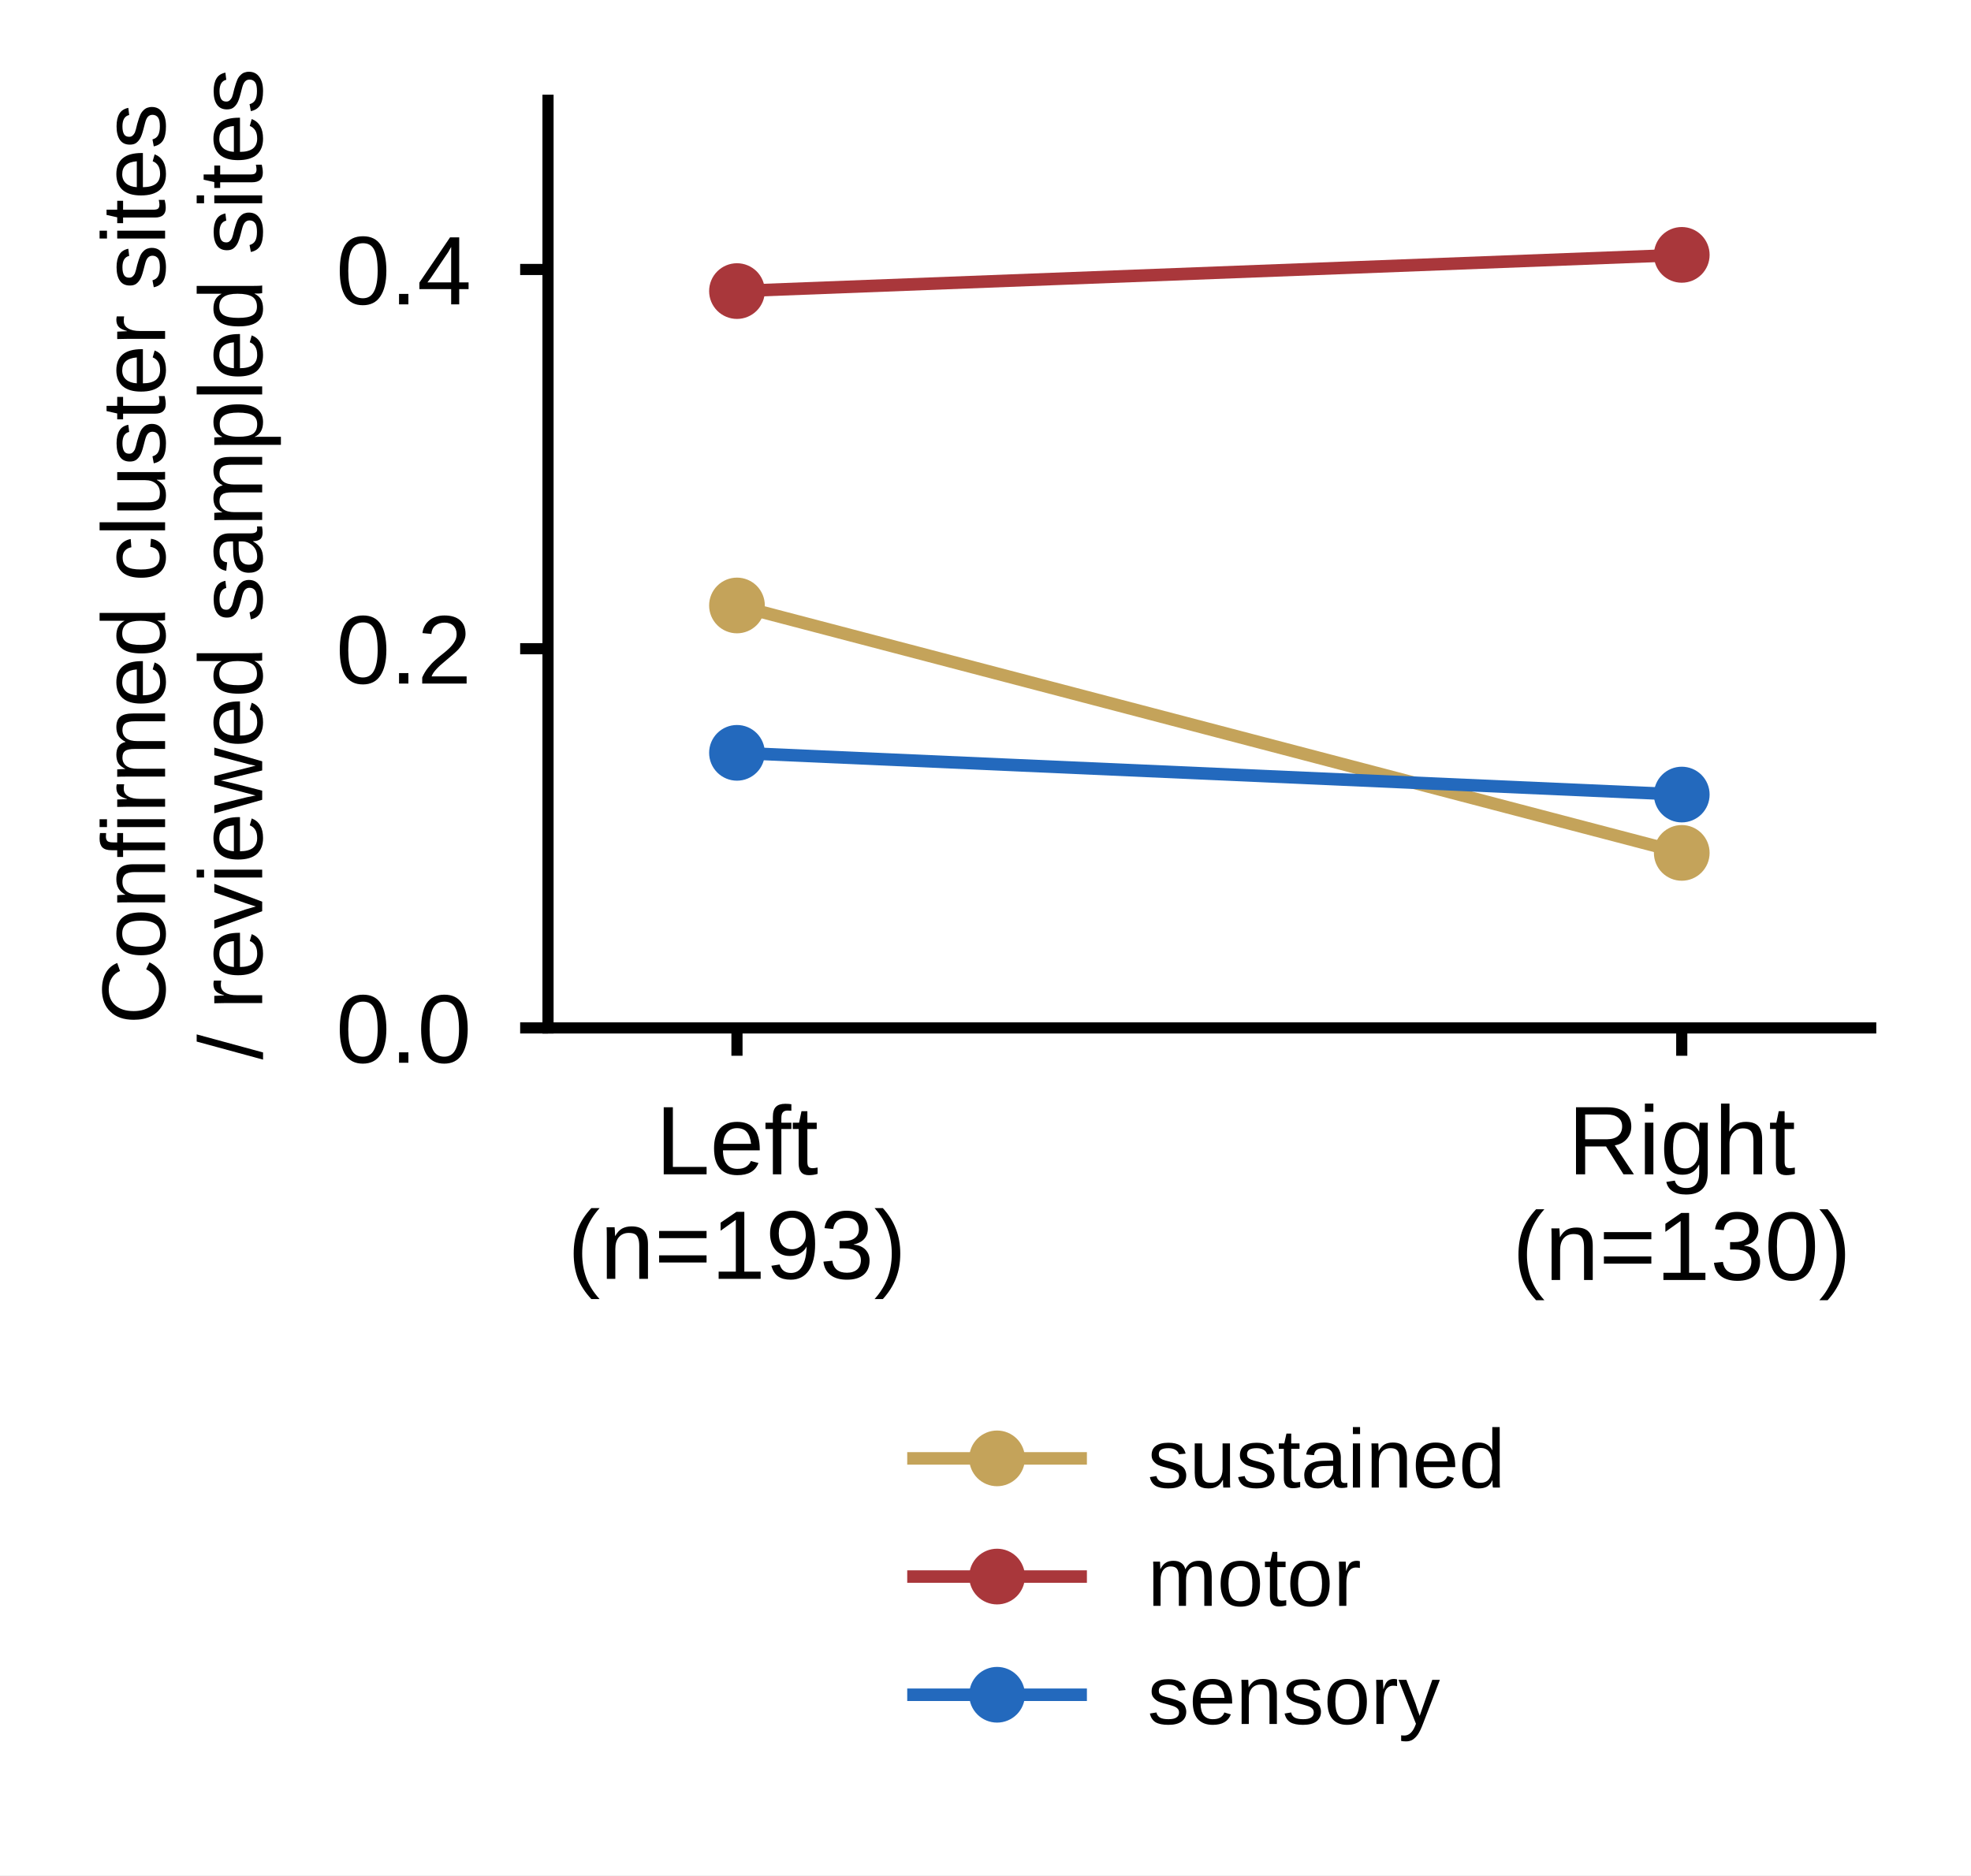
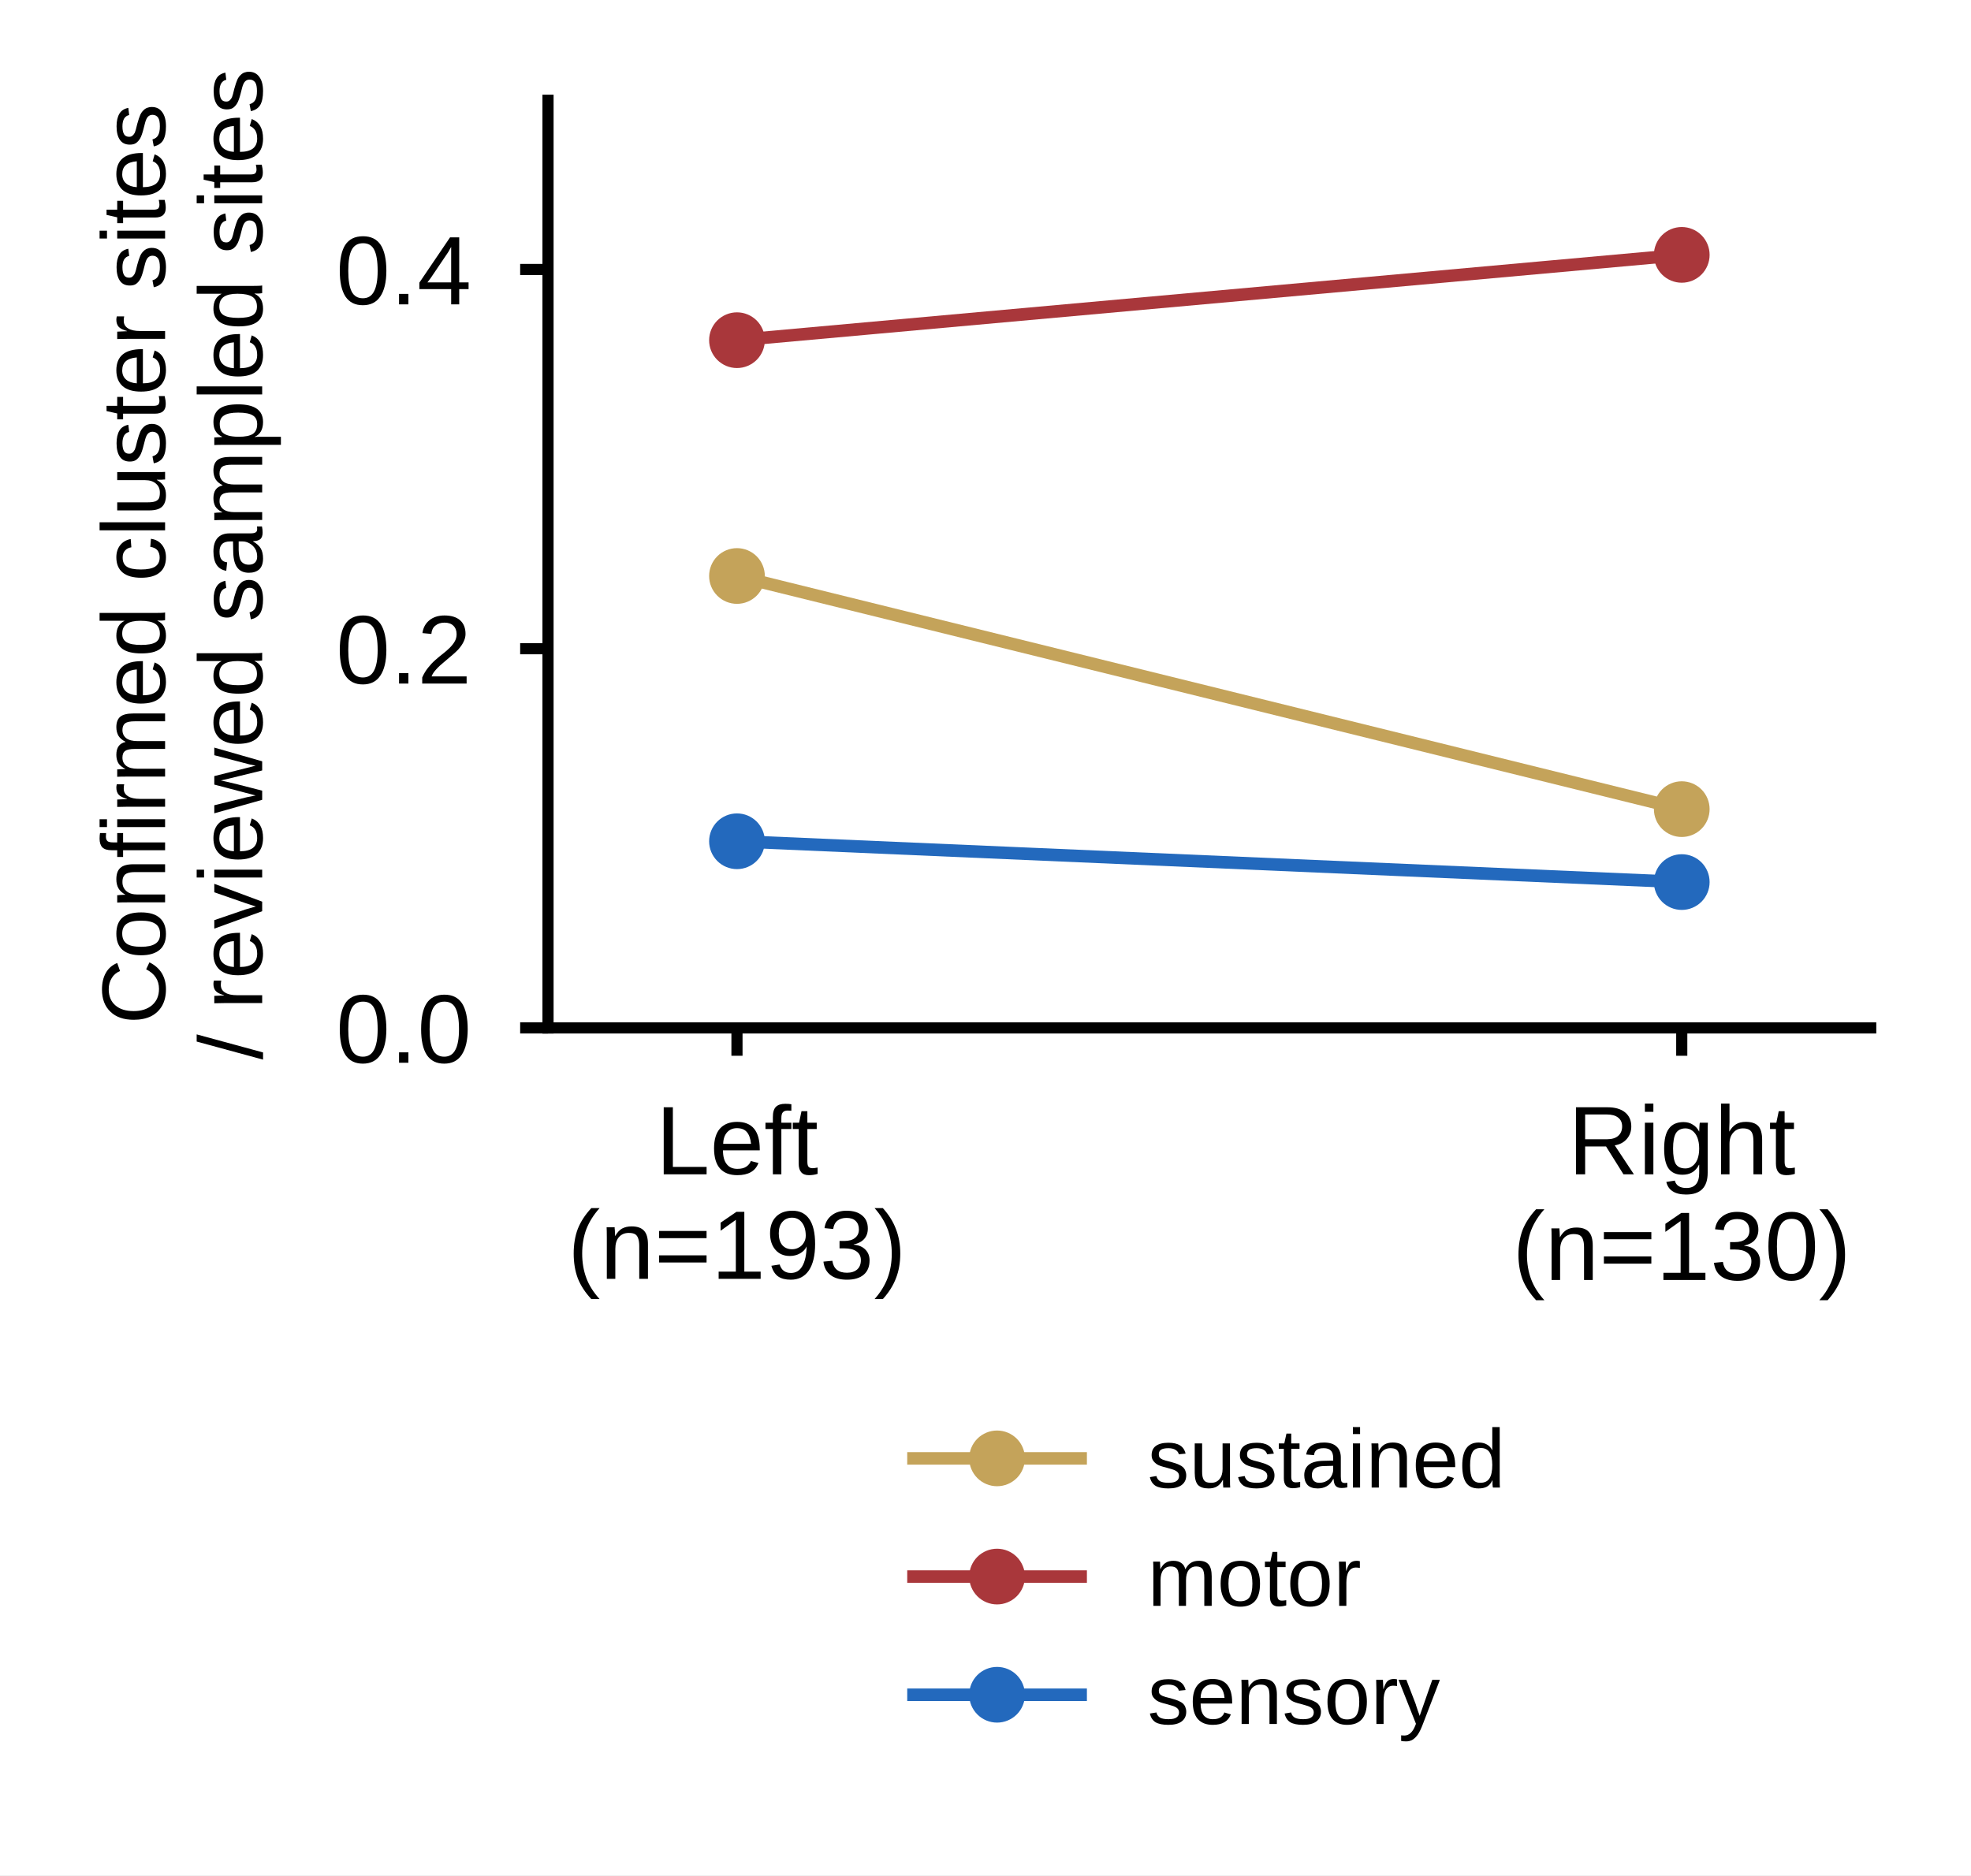
<svg xmlns="http://www.w3.org/2000/svg" xmlns:xlink="http://www.w3.org/1999/xlink" width="141.505pt" height="134.661pt" viewBox="0 0 141.505 134.661" version="1.1">
  <defs>
    <style type="text/css">*{stroke-linejoin: round; stroke-linecap: butt}</style>
  </defs>
  <g id="figure_1">
    <g id="patch_1">
      <path d="M 0 134.661  L 141.505 134.661  L 141.505 0  L 0 0  z " style="fill: #ffffff" />
    </g>
    <g id="axes_1">
      <g id="patch_2">
        <path d="M 39.344 73.814  L 134.305 73.814  L 134.305 7.2  L 39.344 7.2  z " style="fill: #ffffff" />
      </g>
      <g id="matplotlib.axis_1">
        <g id="xtick_1">
          <g id="line2d_1">
            <defs>
-               <path id="m9f463e3da0" d="M 0 0  L 0 2  " style="stroke: #000000; stroke-width: 0.8" />
+               <path id="mc7b709f7ab" d="M 0 0  L 0 2  " style="stroke: #000000; stroke-width: 0.8" />
            </defs>
            <g>
-               <use xlink:href="#m9f463e3da0" x="52.91" y="73.814" style="stroke: #000000; stroke-width: 0.8" />
+               <use xlink:href="#mc7b709f7ab" x="52.91" y="73.814" style="stroke: #000000; stroke-width: 0.8" />
            </g>
          </g>
          <g id="text_1">
            <text style="font-size: 7px; font-family: 'Arial', sans-serif" transform="translate(47.07294 84.32464)">Left</text>
            <text style="font-size: 7px; font-family: 'Arial', sans-serif" transform="translate(40.74998 91.83083)">(n=193)</text>
          </g>
        </g>
        <g id="xtick_2">
          <g id="line2d_2">
            <g>
-               <use xlink:href="#m9f463e3da0" x="120.739" y="73.814" style="stroke: #000000; stroke-width: 0.8" />
+               <use xlink:href="#mc7b709f7ab" x="120.739" y="73.814" style="stroke: #000000; stroke-width: 0.8" />
            </g>
          </g>
          <g id="text_2">
            <text style="font-size: 7px; font-family: 'Arial', sans-serif" transform="translate(112.569 84.32464)">Right</text>
            <text style="font-size: 7px; font-family: 'Arial', sans-serif" transform="translate(108.579 91.91286)">(n=130)</text>
          </g>
        </g>
      </g>
      <g id="matplotlib.axis_2">
        <g id="ytick_1">
          <g id="line2d_3">
            <defs>
-               <path id="m9a15bf7def" d="M 0 0  L -2 0  " style="stroke: #000000; stroke-width: 0.8" />
+               <path id="m6b580188b9" d="M 0 0  L -2 0  " style="stroke: #000000; stroke-width: 0.8" />
            </defs>
            <g>
-               <use xlink:href="#m9a15bf7def" x="39.344" y="73.814" style="stroke: #000000; stroke-width: 0.8" />
+               <use xlink:href="#m6b580188b9" x="39.344" y="73.814" style="stroke: #000000; stroke-width: 0.8" />
            </g>
          </g>
          <g id="text_3">
            <text style="font-size: 7px; font-family: 'Arial', sans-serif; text-anchor: end" x="33.844" y="76.319" transform="rotate(-0 33.84448 76.31941)">0.0</text>
          </g>
        </g>
        <g id="ytick_2">
          <g id="line2d_4">
            <g>
-               <use xlink:href="#m9a15bf7def" x="39.344" y="46.582" style="stroke: #000000; stroke-width: 0.8" />
+               <use xlink:href="#m6b580188b9" x="39.344" y="46.582" style="stroke: #000000; stroke-width: 0.8" />
            </g>
          </g>
          <g id="text_4">
            <text style="font-size: 7px; font-family: 'Arial', sans-serif; text-anchor: end" x="33.844" y="49.087" transform="rotate(-0 33.84448 49.0872)">0.2</text>
          </g>
        </g>
        <g id="ytick_3">
          <g id="line2d_5">
            <g>
-               <use xlink:href="#m9a15bf7def" x="39.344" y="19.35" style="stroke: #000000; stroke-width: 0.8" />
+               <use xlink:href="#m6b580188b9" x="39.344" y="19.35" style="stroke: #000000; stroke-width: 0.8" />
            </g>
          </g>
          <g id="text_5">
            <text style="font-size: 7px; font-family: 'Arial', sans-serif; text-anchor: end" x="33.844" y="21.855" transform="rotate(-0 33.84448 21.85499)">0.4</text>
          </g>
        </g>
        <g id="text_6">
          <text style="font-size: 6.5px; font-family: 'Arial', sans-serif" transform="translate(11.85258 73.55755) rotate(-90)">Confirmed cluster sites</text>
          <text style="font-size: 6.5px; font-family: 'Arial', sans-serif" transform="translate(18.82261 76.09002) rotate(-90)">/ reviewed sampled sites</text>
        </g>
      </g>
      <g id="line2d_6">
-         <path d="M 52.91 43.478  L 120.739 61.245  " clip-path="url(#p381cafef55)" style="fill: none; stroke: #c4a35a; stroke-width: 0.9; stroke-linecap: square" />
+         <path d="M 52.91 41.361  L 120.739 58.103  " clip-path="url(#pa730afe0fe)" style="fill: none; stroke: #c4a35a; stroke-width: 0.9; stroke-linecap: square" />
        <defs>
-           <path id="mdde9ebb4d1" d="M 0 1.5  C 0.398 1.5 0.779 1.342 1.061 1.061  C 1.342 0.779 1.5 0.398 1.5 0  C 1.5 -0.398 1.342 -0.779 1.061 -1.061  C 0.779 -1.342 0.398 -1.5 0 -1.5  C -0.398 -1.5 -0.779 -1.342 -1.061 -1.061  C -1.342 -0.779 -1.5 -0.398 -1.5 0  C -1.5 0.398 -1.342 0.779 -1.061 1.061  C -0.779 1.342 -0.398 1.5 0 1.5  z " style="stroke: #c4a35a" />
+           <path id="m27ab795883" d="M 0 1.5  C 0.398 1.5 0.779 1.342 1.061 1.061  C 1.342 0.779 1.5 0.398 1.5 0  C 1.5 -0.398 1.342 -0.779 1.061 -1.061  C 0.779 -1.342 0.398 -1.5 0 -1.5  C -0.398 -1.5 -0.779 -1.342 -1.061 -1.061  C -1.342 -0.779 -1.5 -0.398 -1.5 0  C -1.5 0.398 -1.342 0.779 -1.061 1.061  C -0.779 1.342 -0.398 1.5 0 1.5  z " style="stroke: #c4a35a" />
        </defs>
-         <g clip-path="url(#p381cafef55)">
-           <use xlink:href="#mdde9ebb4d1" x="52.91" y="43.478" style="fill: #c4a35a; stroke: #c4a35a" />
-           <use xlink:href="#mdde9ebb4d1" x="120.739" y="61.245" style="fill: #c4a35a; stroke: #c4a35a" />
+         <g clip-path="url(#pa730afe0fe)">
+           <use xlink:href="#m27ab795883" x="52.91" y="41.361" style="fill: #c4a35a; stroke: #c4a35a" />
+           <use xlink:href="#m27ab795883" x="120.739" y="58.103" style="fill: #c4a35a; stroke: #c4a35a" />
        </g>
      </g>
      <g id="line2d_7">
-         <path d="M 52.91 20.902  L 120.739 18.302  " clip-path="url(#p381cafef55)" style="fill: none; stroke: #a9373b; stroke-width: 0.9; stroke-linecap: square" />
+         <path d="M 52.91 24.429  L 120.739 18.302  " clip-path="url(#pa730afe0fe)" style="fill: none; stroke: #a9373b; stroke-width: 0.9; stroke-linecap: square" />
        <defs>
-           <path id="mb12567e657" d="M 0 1.5  C 0.398 1.5 0.779 1.342 1.061 1.061  C 1.342 0.779 1.5 0.398 1.5 0  C 1.5 -0.398 1.342 -0.779 1.061 -1.061  C 0.779 -1.342 0.398 -1.5 0 -1.5  C -0.398 -1.5 -0.779 -1.342 -1.061 -1.061  C -1.342 -0.779 -1.5 -0.398 -1.5 0  C -1.5 0.398 -1.342 0.779 -1.061 1.061  C -0.779 1.342 -0.398 1.5 0 1.5  z " style="stroke: #a9373b" />
+           <path id="m3248cb485d" d="M 0 1.5  C 0.398 1.5 0.779 1.342 1.061 1.061  C 1.342 0.779 1.5 0.398 1.5 0  C 1.5 -0.398 1.342 -0.779 1.061 -1.061  C 0.779 -1.342 0.398 -1.5 0 -1.5  C -0.398 -1.5 -0.779 -1.342 -1.061 -1.061  C -1.342 -0.779 -1.5 -0.398 -1.5 0  C -1.5 0.398 -1.342 0.779 -1.061 1.061  C -0.779 1.342 -0.398 1.5 0 1.5  z " style="stroke: #a9373b" />
        </defs>
-         <g clip-path="url(#p381cafef55)">
-           <use xlink:href="#mb12567e657" x="52.91" y="20.902" style="fill: #a9373b; stroke: #a9373b" />
-           <use xlink:href="#mb12567e657" x="120.739" y="18.302" style="fill: #a9373b; stroke: #a9373b" />
+         <g clip-path="url(#pa730afe0fe)">
+           <use xlink:href="#m3248cb485d" x="52.91" y="24.429" style="fill: #a9373b; stroke: #a9373b" />
+           <use xlink:href="#m3248cb485d" x="120.739" y="18.302" style="fill: #a9373b; stroke: #a9373b" />
        </g>
      </g>
      <g id="line2d_8">
-         <path d="M 52.91 54.06  L 120.739 57.056  " clip-path="url(#p381cafef55)" style="fill: none; stroke: #2369bd; stroke-width: 0.9; stroke-linecap: square" />
+         <path d="M 52.91 60.41  L 120.739 63.34  " clip-path="url(#pa730afe0fe)" style="fill: none; stroke: #2369bd; stroke-width: 0.9; stroke-linecap: square" />
        <defs>
-           <path id="mb4a87bc01b" d="M 0 1.5  C 0.398 1.5 0.779 1.342 1.061 1.061  C 1.342 0.779 1.5 0.398 1.5 0  C 1.5 -0.398 1.342 -0.779 1.061 -1.061  C 0.779 -1.342 0.398 -1.5 0 -1.5  C -0.398 -1.5 -0.779 -1.342 -1.061 -1.061  C -1.342 -0.779 -1.5 -0.398 -1.5 0  C -1.5 0.398 -1.342 0.779 -1.061 1.061  C -0.779 1.342 -0.398 1.5 0 1.5  z " style="stroke: #2369bd" />
+           <path id="m88915c247a" d="M 0 1.5  C 0.398 1.5 0.779 1.342 1.061 1.061  C 1.342 0.779 1.5 0.398 1.5 0  C 1.5 -0.398 1.342 -0.779 1.061 -1.061  C 0.779 -1.342 0.398 -1.5 0 -1.5  C -0.398 -1.5 -0.779 -1.342 -1.061 -1.061  C -1.342 -0.779 -1.5 -0.398 -1.5 0  C -1.5 0.398 -1.342 0.779 -1.061 1.061  C -0.779 1.342 -0.398 1.5 0 1.5  z " style="stroke: #2369bd" />
        </defs>
-         <g clip-path="url(#p381cafef55)">
-           <use xlink:href="#mb4a87bc01b" x="52.91" y="54.06" style="fill: #2369bd; stroke: #2369bd" />
-           <use xlink:href="#mb4a87bc01b" x="120.739" y="57.056" style="fill: #2369bd; stroke: #2369bd" />
+         <g clip-path="url(#pa730afe0fe)">
+           <use xlink:href="#m88915c247a" x="52.91" y="60.41" style="fill: #2369bd; stroke: #2369bd" />
+           <use xlink:href="#m88915c247a" x="120.739" y="63.34" style="fill: #2369bd; stroke: #2369bd" />
        </g>
      </g>
      <g id="patch_3">
        <path d="M 39.344 73.814  L 39.344 7.2  " style="fill: none; stroke: #000000; stroke-width: 0.8; stroke-linejoin: miter; stroke-linecap: square" />
      </g>
      <g id="patch_4">
        <path d="M 39.344 73.814  L 134.305 73.814  " style="fill: none; stroke: #000000; stroke-width: 0.8; stroke-linejoin: miter; stroke-linecap: square" />
      </g>
      <g id="legend_1">
        <g id="line2d_9">
          <path d="M 65.583 104.724  L 71.583 104.724  L 77.583 104.724  " style="fill: none; stroke: #c4a35a; stroke-width: 0.9; stroke-linecap: square" />
          <g>
-             <use xlink:href="#mdde9ebb4d1" x="71.583" y="104.724" style="fill: #c4a35a; stroke: #c4a35a" />
+             <use xlink:href="#m27ab795883" x="71.583" y="104.724" style="fill: #c4a35a; stroke: #c4a35a" />
          </g>
        </g>
        <g id="text_7">
          <text style="font-size: 6px; font-family: 'Arial', sans-serif; text-anchor: start" x="82.383" y="106.824" transform="rotate(-0 82.38339 106.8238)">sustained</text>
        </g>
        <g id="line2d_10">
          <path d="M 65.583 113.211  L 71.583 113.211  L 77.583 113.211  " style="fill: none; stroke: #a9373b; stroke-width: 0.9; stroke-linecap: square" />
          <g>
-             <use xlink:href="#mb12567e657" x="71.583" y="113.211" style="fill: #a9373b; stroke: #a9373b" />
+             <use xlink:href="#m3248cb485d" x="71.583" y="113.211" style="fill: #a9373b; stroke: #a9373b" />
          </g>
        </g>
        <g id="text_8">
          <text style="font-size: 6px; font-family: 'Arial', sans-serif; text-anchor: start" x="82.383" y="115.311" transform="rotate(-0 82.38339 115.311)">motor</text>
        </g>
        <g id="line2d_11">
          <path d="M 65.583 121.698  L 71.583 121.698  L 77.583 121.698  " style="fill: none; stroke: #2369bd; stroke-width: 0.9; stroke-linecap: square" />
          <g>
-             <use xlink:href="#mb4a87bc01b" x="71.583" y="121.698" style="fill: #2369bd; stroke: #2369bd" />
+             <use xlink:href="#m88915c247a" x="71.583" y="121.698" style="fill: #2369bd; stroke: #2369bd" />
          </g>
        </g>
        <g id="text_9">
          <text style="font-size: 6px; font-family: 'Arial', sans-serif; text-anchor: start" x="82.383" y="123.798" transform="rotate(-0 82.38339 123.7982)">sensory</text>
        </g>
      </g>
    </g>
  </g>
  <defs>
-     <clipPath id="p381cafef55">
+     <clipPath id="pa730afe0fe">
      <rect x="39.344" y="7.2" width="94.961" height="66.614" />
    </clipPath>
  </defs>
</svg>
